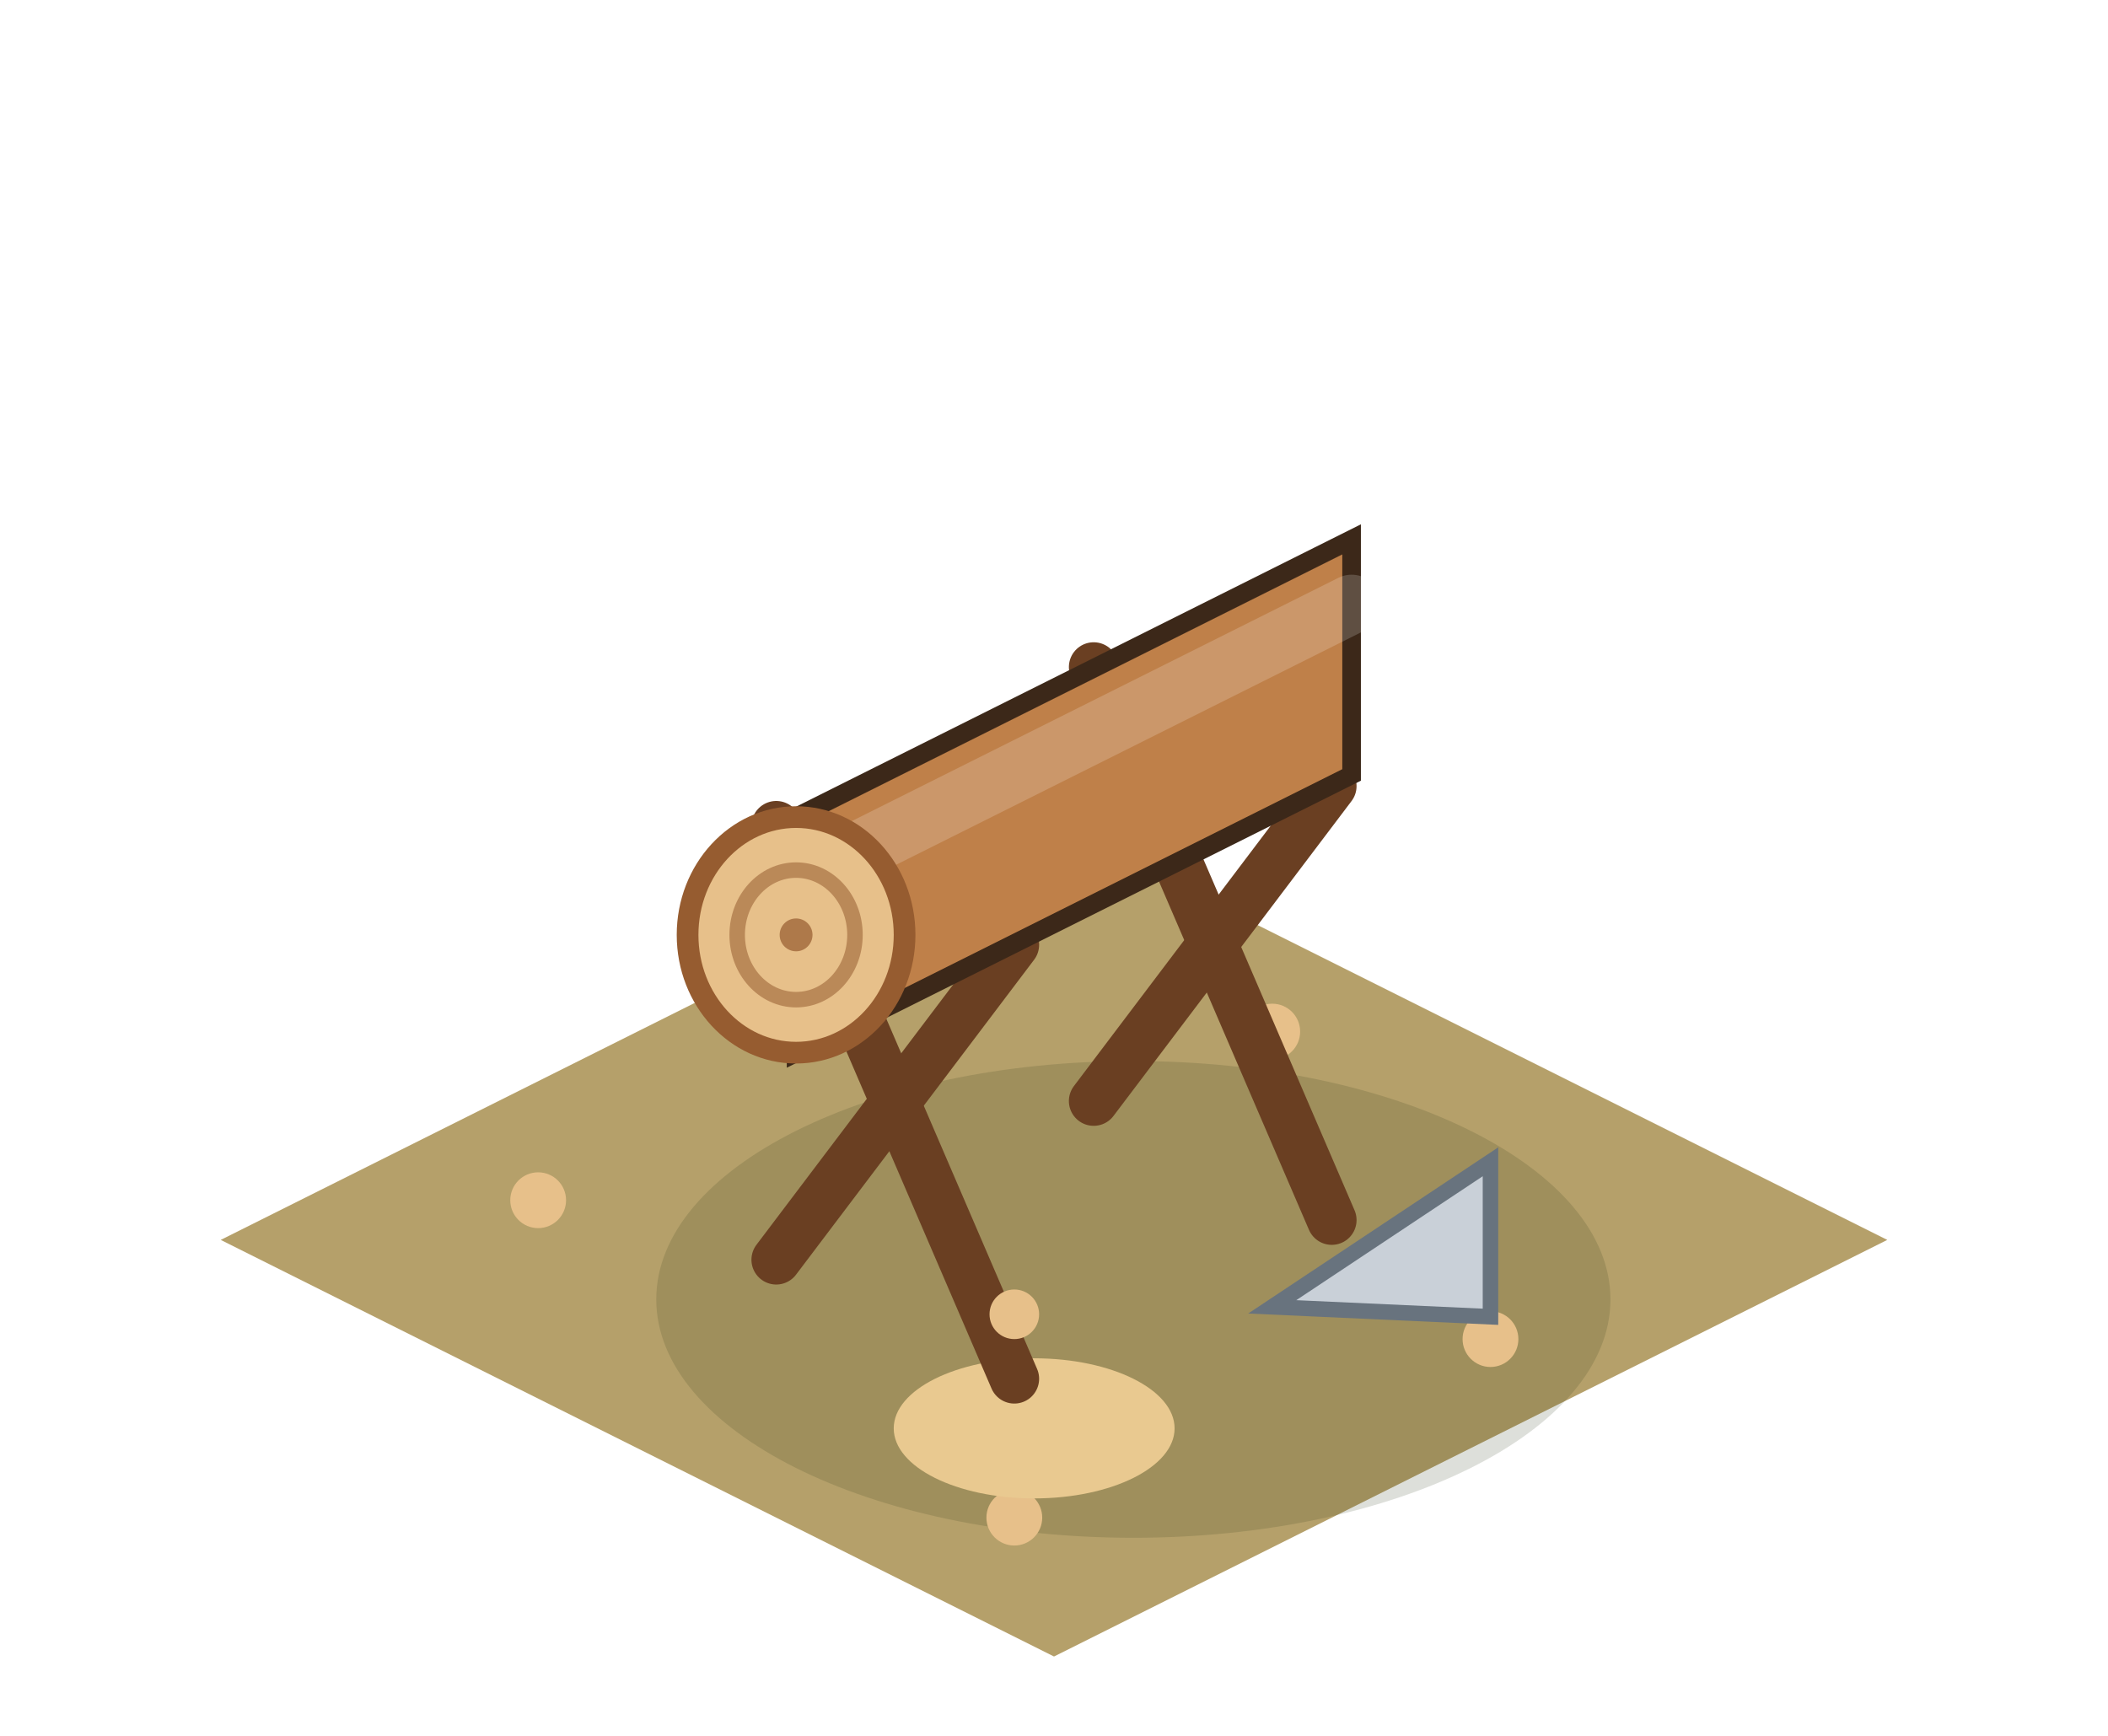
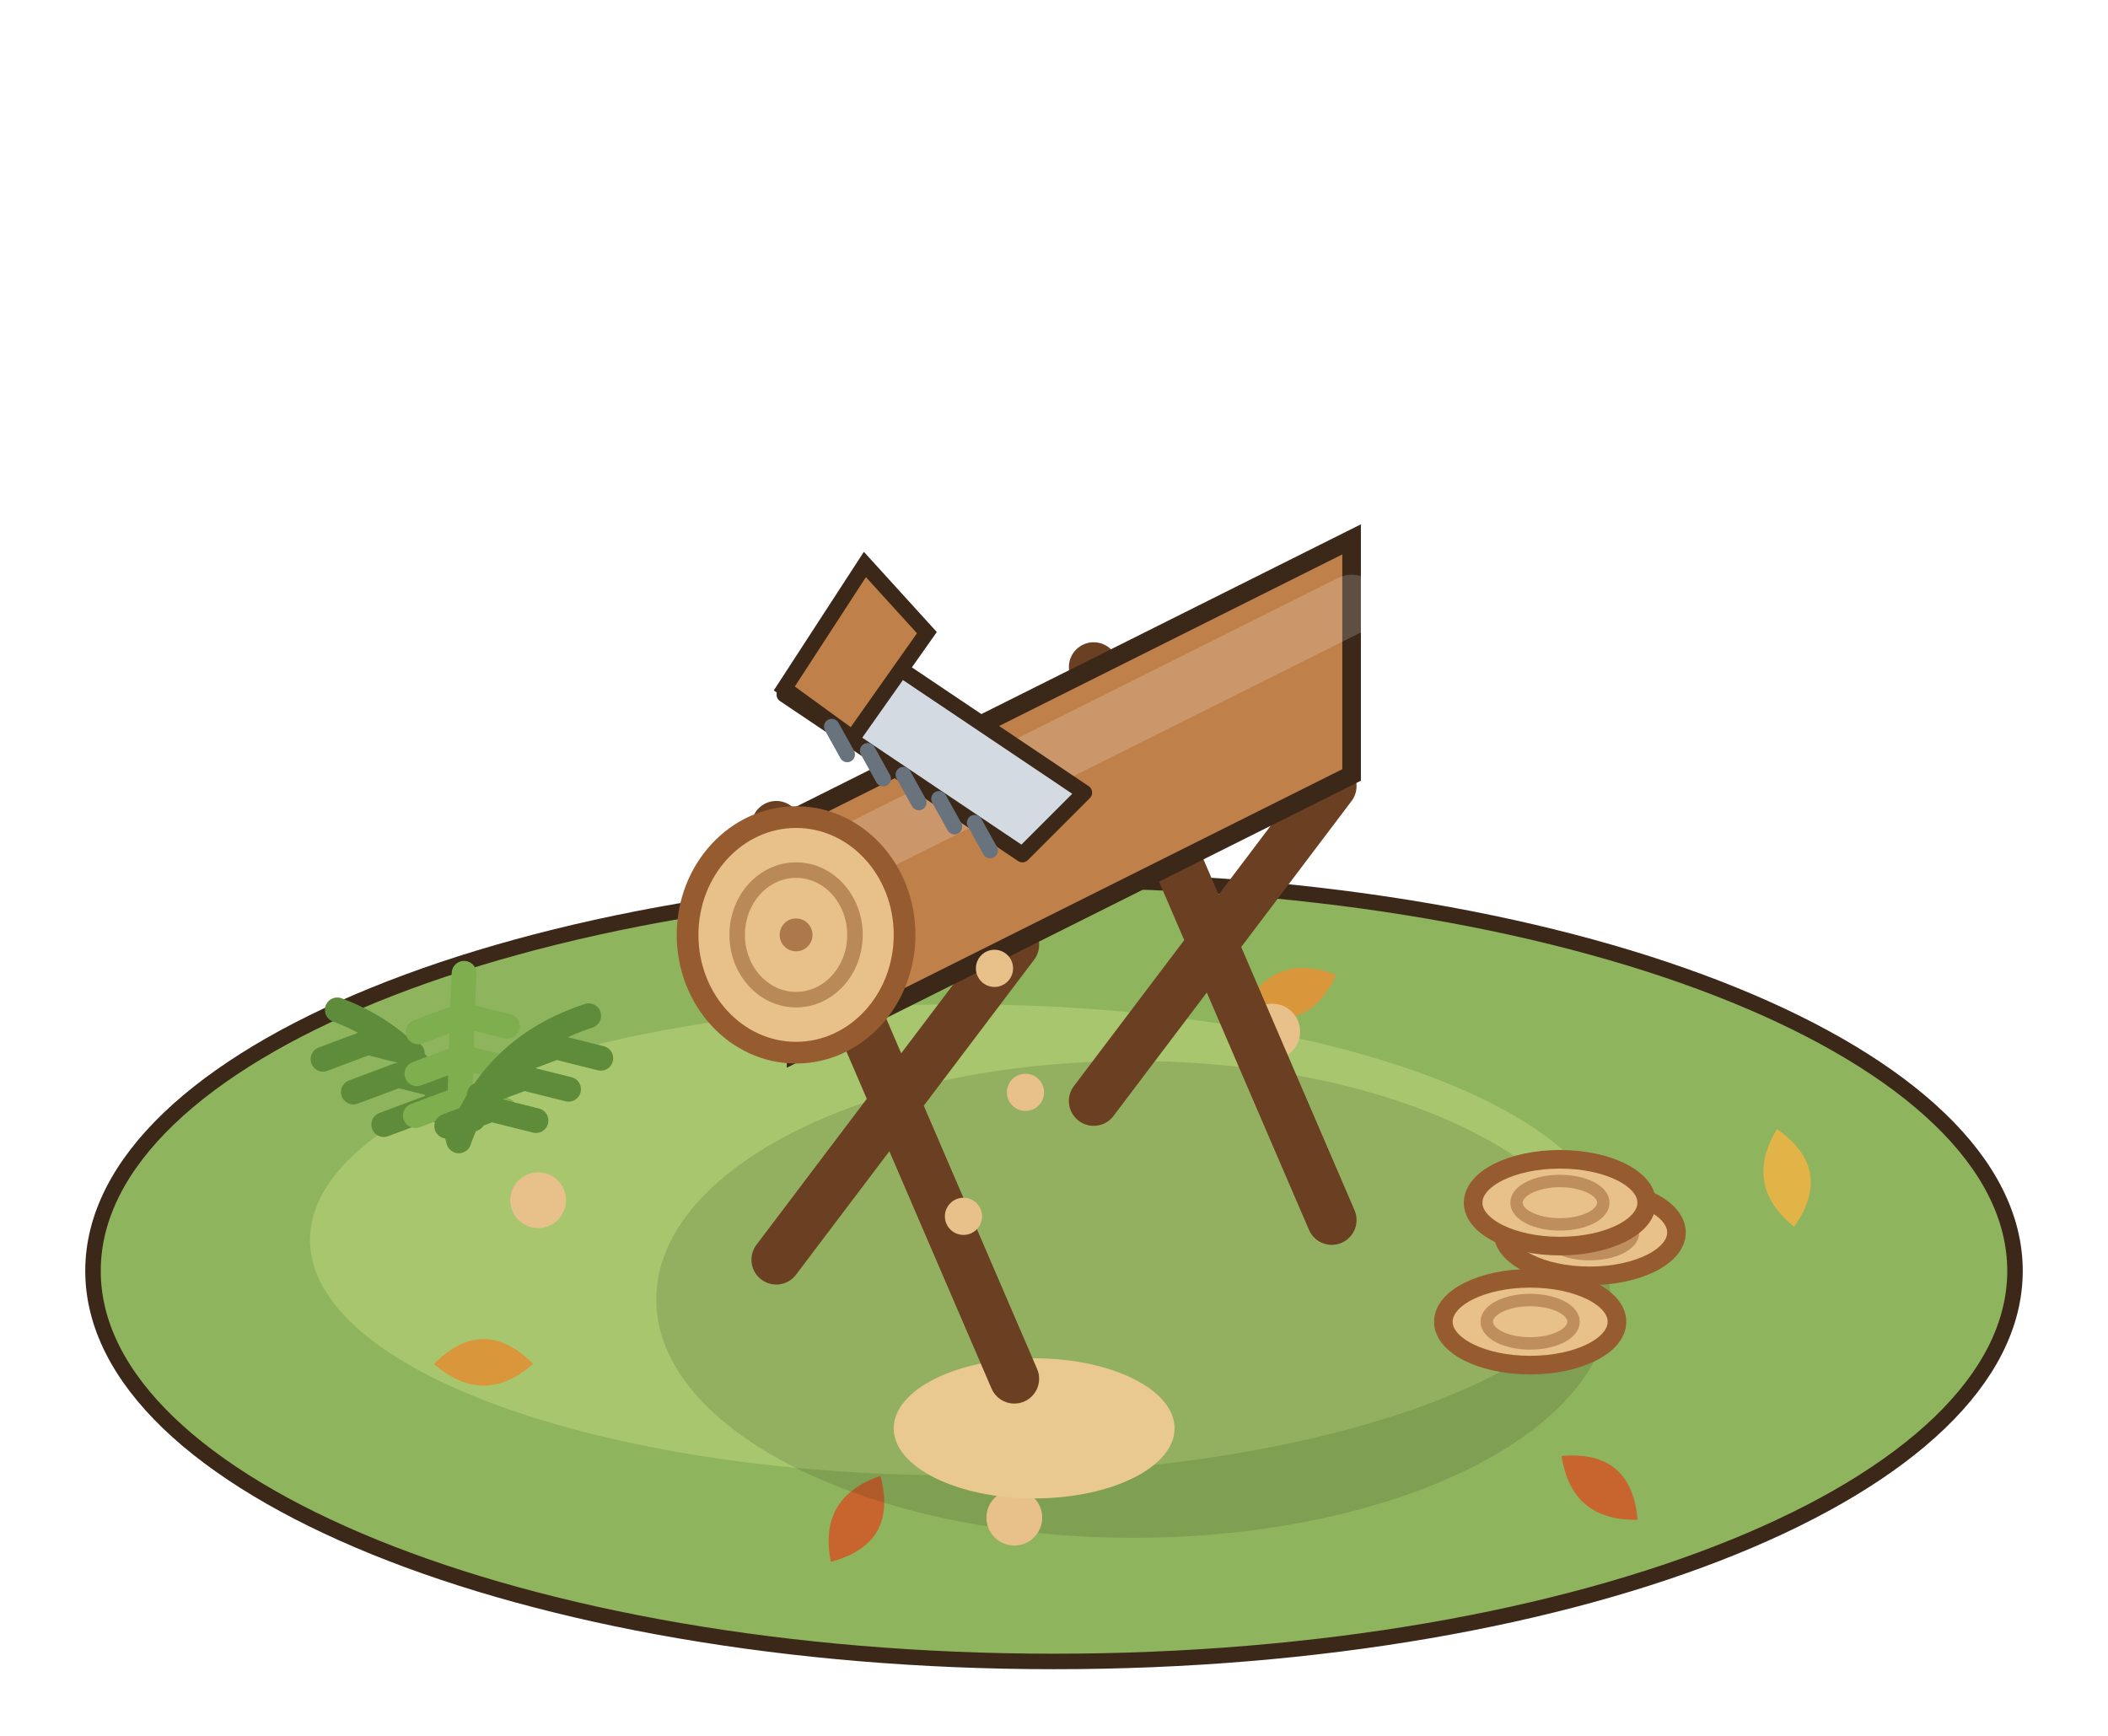
<svg xmlns="http://www.w3.org/2000/svg" width="85" height="70" viewBox="-42.5 -50 85 70">
  <g transform="scale(1.25)">
-     <polygon points="0,-13.44 26.88,0 0,13.44 -26.88,0" fill="#B5A06A" />
+     <ellipse cx="0" cy="1" rx="31" ry="12.6" fill="#8FB45E" stroke="#3C2819" stroke-width="0.5" />
+     <ellipse cx="-3" cy="0" rx="21" ry="7.6" fill="#A7C66E" />
+     <path d="M-20,4 q1.6,-1.6 3.2,0 q-1.6,1.4 -3.2,0 Z" fill="#D9963A" transform="rotate(0 -18.4 4)" />
+     <path d="M16,8 q1.6,-1.6 3.2,0 q-1.6,1.4 -3.2,0 Z" fill="#C8642E" transform="rotate(40 17.6 8)" />
+     <path d="M22,-2 q1.6,-1.6 3.2,0 q-1.6,1.4 -3.2,0 Z" fill="#E2B347" transform="rotate(80 23.6 -2)" />
+     <path d="M-8,9 q1.6,-1.6 3.2,0 q-1.6,1.4 -3.2,0 Z" fill="#C8642E" transform="rotate(120 -6.4 9)" />
+     <path d="M6,-8 q1.6,-1.6 3.2,0 q-1.6,1.4 -3.2,0 Z" fill="#D9963A" transform="rotate(160 7.6 -8)" />
    <ellipse cx="2.56" cy="1.92" rx="15.39" ry="7.69" fill="rgba(40,55,20,0.16)" />
    <circle cx="-16.64" cy="-1.28" r="0.9" fill="#E7C08A" />
    <circle cx="-1.28" cy="8.96" r="0.9" fill="#E7C08A" />
    <circle cx="7.04" cy="-6.72" r="0.9" fill="#E7C08A" />
    <circle cx="14.08" cy="3.2" r="0.9" fill="#E7C08A" />
+     <path d="M-19.2,-3.2 Q-20.16,-6.31 -23.12,-7.42 M-20.18,-4.26 l-1.44,0.54 M-20.18,-4.26 l1.44,0.36 M-21.16,-5.31 l-1.44,0.54 M-21.16,-5.31 l1.44,0.36 M-22.14,-6.37 l-1.44,0.54 M-22.14,-6.37 l1.44,0.36" stroke="#5E8C3A" stroke-width="0.8" fill="none" stroke-linecap="round" />
+     <path d="M-19.2,-3.2 Q-19.11,-6.9 -19.03,-8.6 M-19.16,-4.55 l-1.44,0.54 M-19.16,-4.55 l1.44,0.36 M-19.11,-5.9 l-1.44,0.54 M-19.11,-5.9 l1.44,0.36 M-19.07,-7.25 l-1.44,0.54 M-19.07,-7.25 l1.44,0.36" stroke="#7FAE4E" stroke-width="0.8" fill="none" stroke-linecap="round" />
+     <path d="M-19.2,-3.2 Q-18.1,-6.22 -15.01,-7.23 M-18.15,-4.21 l-1.44,0.54 M-18.15,-4.21 l1.44,0.36 M-17.1,-5.22 l-1.44,0.54 M-17.1,-5.22 l1.44,0.36 M-16.06,-6.22 l-1.44,0.54 M-16.06,-6.22 l1.44,0.36" stroke="#5E8C3A" stroke-width="0.8" fill="none" stroke-linecap="round" />
    <ellipse cx="-0.64" cy="6.08" rx="4.53" ry="2.26" fill="#E9C990" />
    <line x1="1.28" y1="-4.48" x2="8.96" y2="-14.64" stroke="#6A3F22" stroke-width="1.6" stroke-linecap="round" />
    <line x1="8.96" y1="-0.64" x2="1.28" y2="-18.48" stroke="#6A3F22" stroke-width="1.6" stroke-linecap="round" />
    <line x1="-8.96" y1="0.64" x2="-1.28" y2="-9.52" stroke="#6A3F22" stroke-width="1.6" stroke-linecap="round" />
    <line x1="-1.28" y1="4.48" x2="-8.96" y2="-13.36" stroke="#6A3F22" stroke-width="1.6" stroke-linecap="round" />
    <polygon points="9.6,-22.6 -8.32,-13.64 -8.32,-6.04 9.6,-15" fill="#BF8049" stroke="#3C2819" stroke-width="0.6" />
    <line x1="9.6" y1="-20.51" x2="-8.32" y2="-11.55" stroke="rgba(255,255,255,.18)" stroke-width="1.9" stroke-linecap="round" />
    <ellipse cx="-8.32" cy="-9.84" rx="3.5" ry="3.8" fill="#E7C08A" stroke="#965C30" stroke-width="0.7" />
    <ellipse cx="-8.32" cy="-9.84" rx="1.9" ry="2.09" fill="none" stroke="rgba(150,92,48,.55)" stroke-width="0.5" />
    <circle cx="-8.32" cy="-9.84" r="0.53" fill="rgba(150,92,48,.7)" />
-     <polygon points="7.04,2.16 14.08,2.48 14.08,-2.52" fill="#C9D0D8" stroke="#68737E" stroke-width="0.5" />
-     <circle cx="-1.28" cy="2.4" r="0.8" fill="#E7C08A" />
+     <polygon points="-1.02,-12.43 -8.7,-17.59 -6.7,-19.59 0.98,-14.43" fill="#D4DAE2" stroke="#3C2819" stroke-width="0.5" stroke-linejoin="round" />
+     <path d="M-8.7,-17.79 l2.6,-4 l2,2.2 l-2.4,3.4 Z" fill="#BF8049" stroke="#3C2819" stroke-width="0.5" />
+     <line x1="-2.56" y1="-13.46" x2="-2.06" y2="-12.56" stroke="#68737E" stroke-width="0.5" stroke-linecap="round" />
+     <line x1="-3.71" y1="-14.23" x2="-3.21" y2="-13.33" stroke="#68737E" stroke-width="0.5" stroke-linecap="round" />
+     <line x1="-4.86" y1="-15.01" x2="-4.36" y2="-14.11" stroke="#68737E" stroke-width="0.5" stroke-linecap="round" />
+     <line x1="-6.01" y1="-15.78" x2="-5.51" y2="-14.88" stroke="#68737E" stroke-width="0.5" stroke-linecap="round" />
+     <line x1="-7.17" y1="-16.56" x2="-6.67" y2="-15.66" stroke="#68737E" stroke-width="0.5" stroke-linecap="round" />
+     <circle cx="-2.92" cy="-0.76" r="0.6" fill="#E7C08A" />
+     <circle cx="-1.92" cy="-8.76" r="0.6" fill="#E7C08A" />
+     <circle cx="-0.92" cy="-4.76" r="0.6" fill="#E7C08A" />
+     <ellipse cx="17.28" cy="-0.24" rx="2.8" ry="1.4" fill="#E7C08A" stroke="#965C30" stroke-width="0.6" />
+     <ellipse cx="17.28" cy="-0.24" rx="1.4" ry="0.7" fill="none" stroke="rgba(150,92,48,.5)" stroke-width="0.4" />
+     <ellipse cx="15.36" cy="2.64" rx="2.8" ry="1.4" fill="#E7C08A" stroke="#965C30" stroke-width="0.6" />
+     <ellipse cx="15.36" cy="2.64" rx="1.4" ry="0.7" fill="none" stroke="rgba(150,92,48,.5)" stroke-width="0.4" />
+     <ellipse cx="16.32" cy="-1.2" rx="2.8" ry="1.4" fill="#E7C08A" stroke="#965C30" stroke-width="0.6" />
+     <ellipse cx="16.32" cy="-1.2" rx="1.4" ry="0.7" fill="none" stroke="rgba(150,92,48,.5)" stroke-width="0.4" />
  </g>
</svg>
